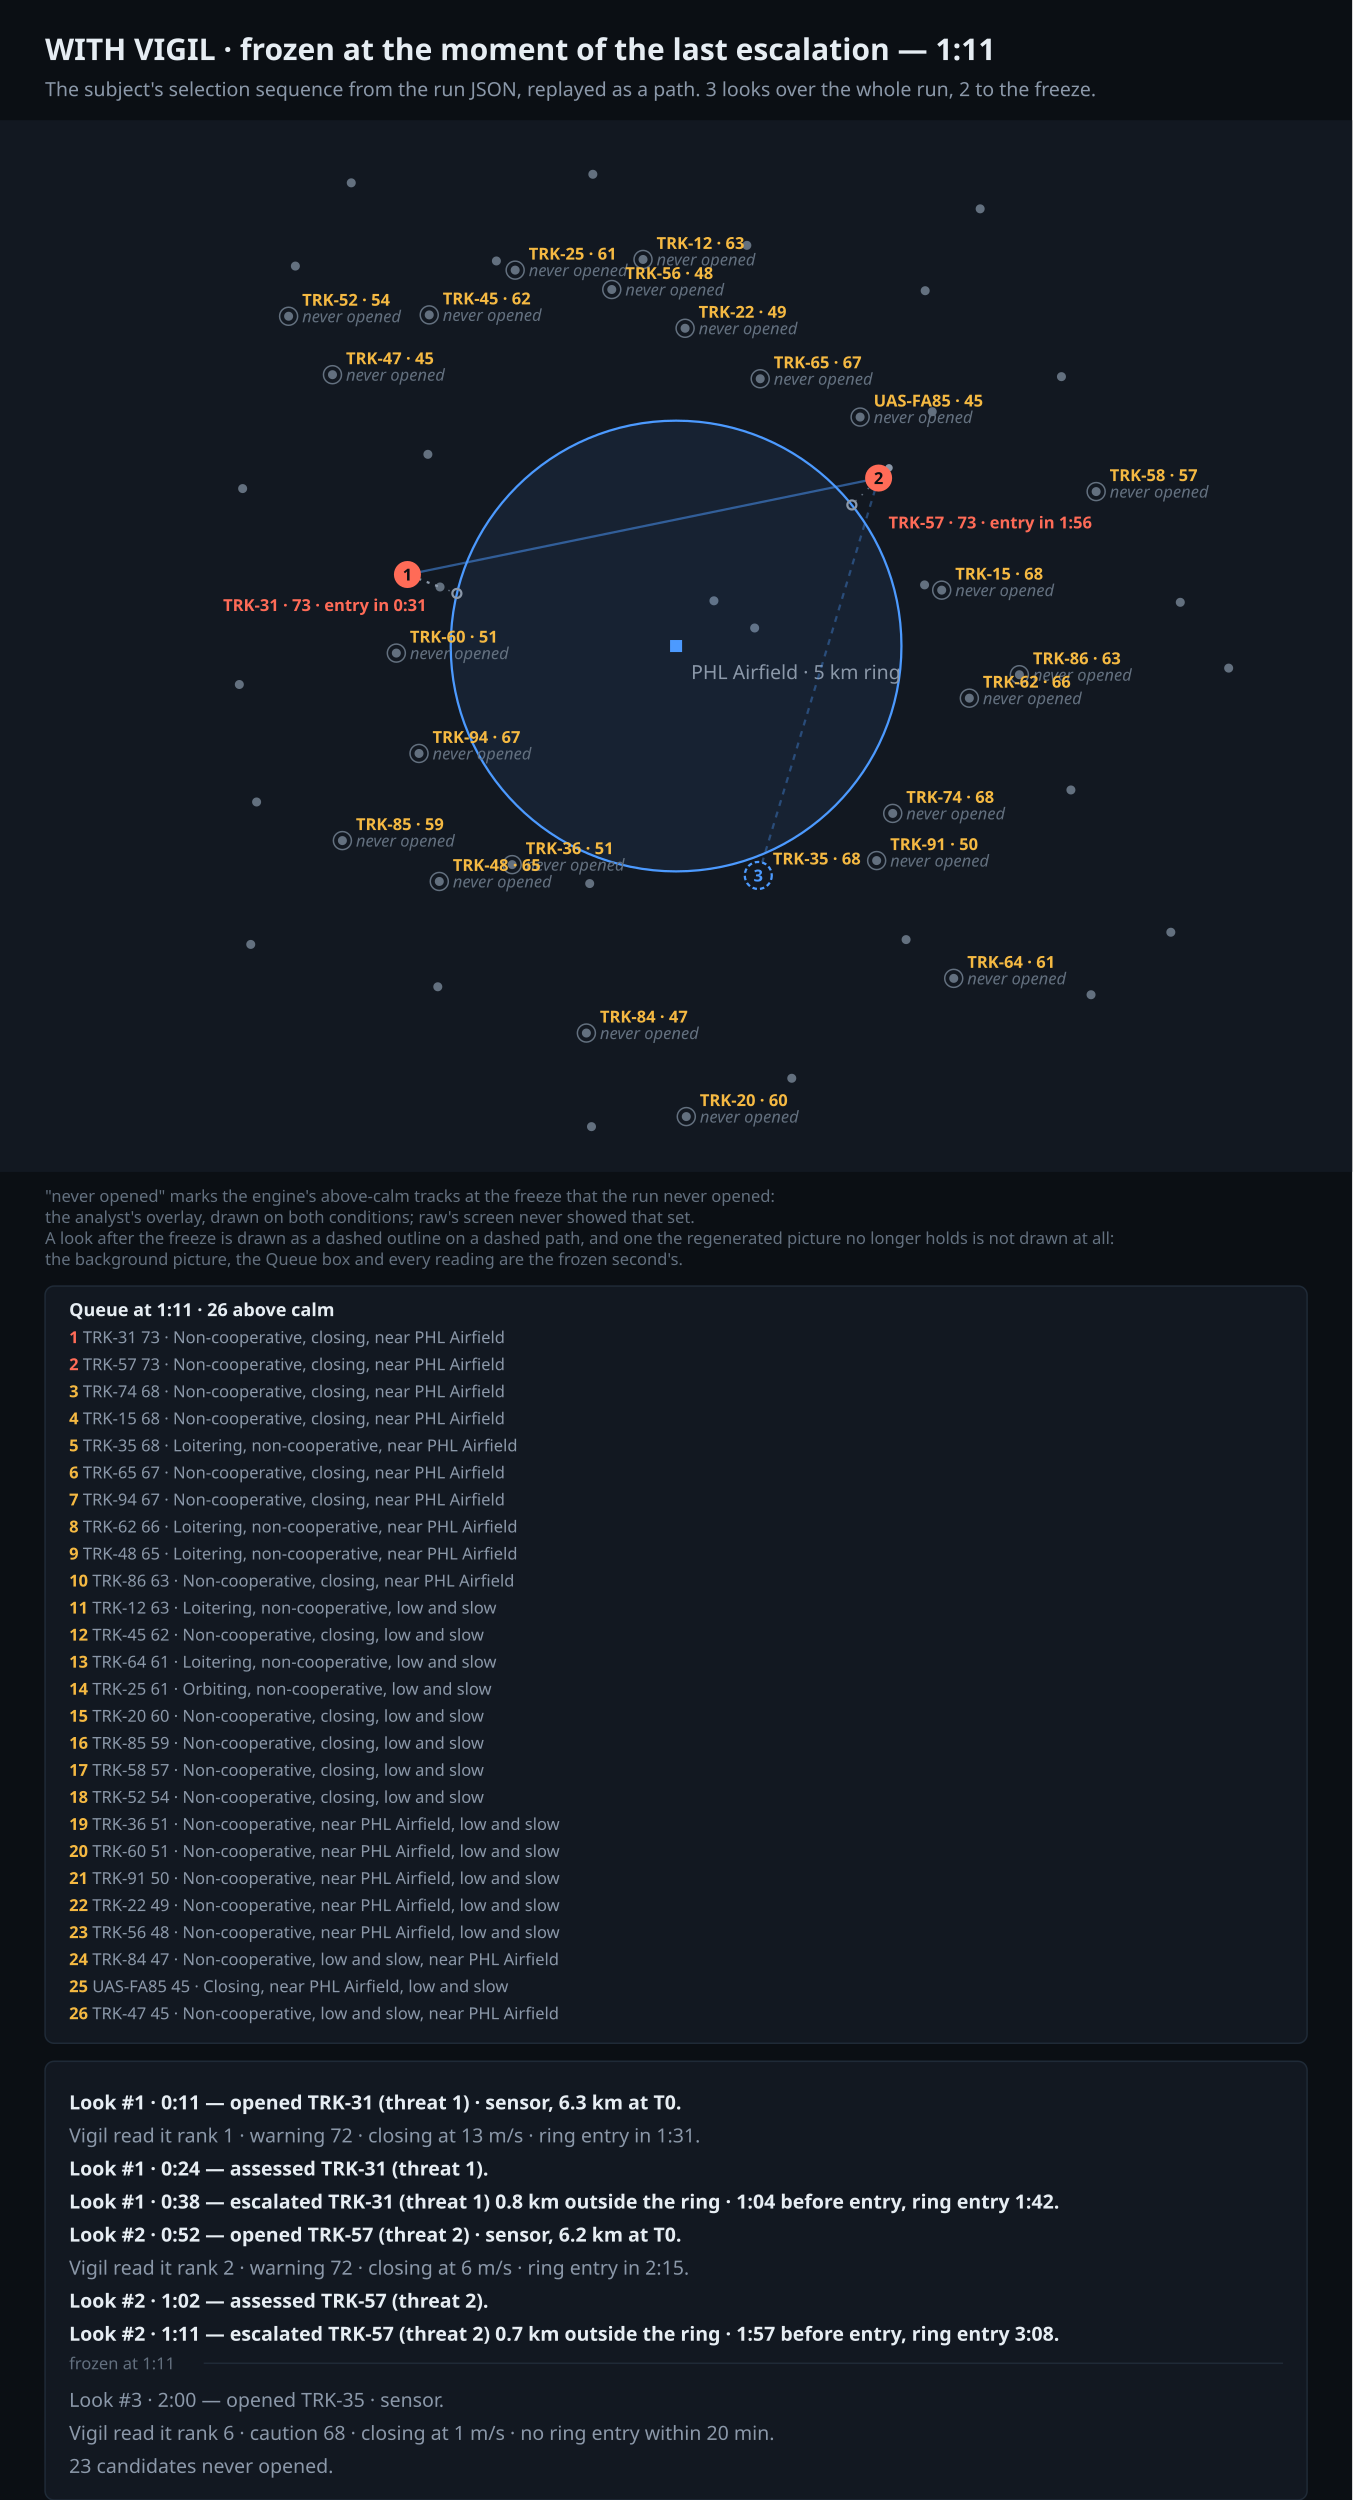
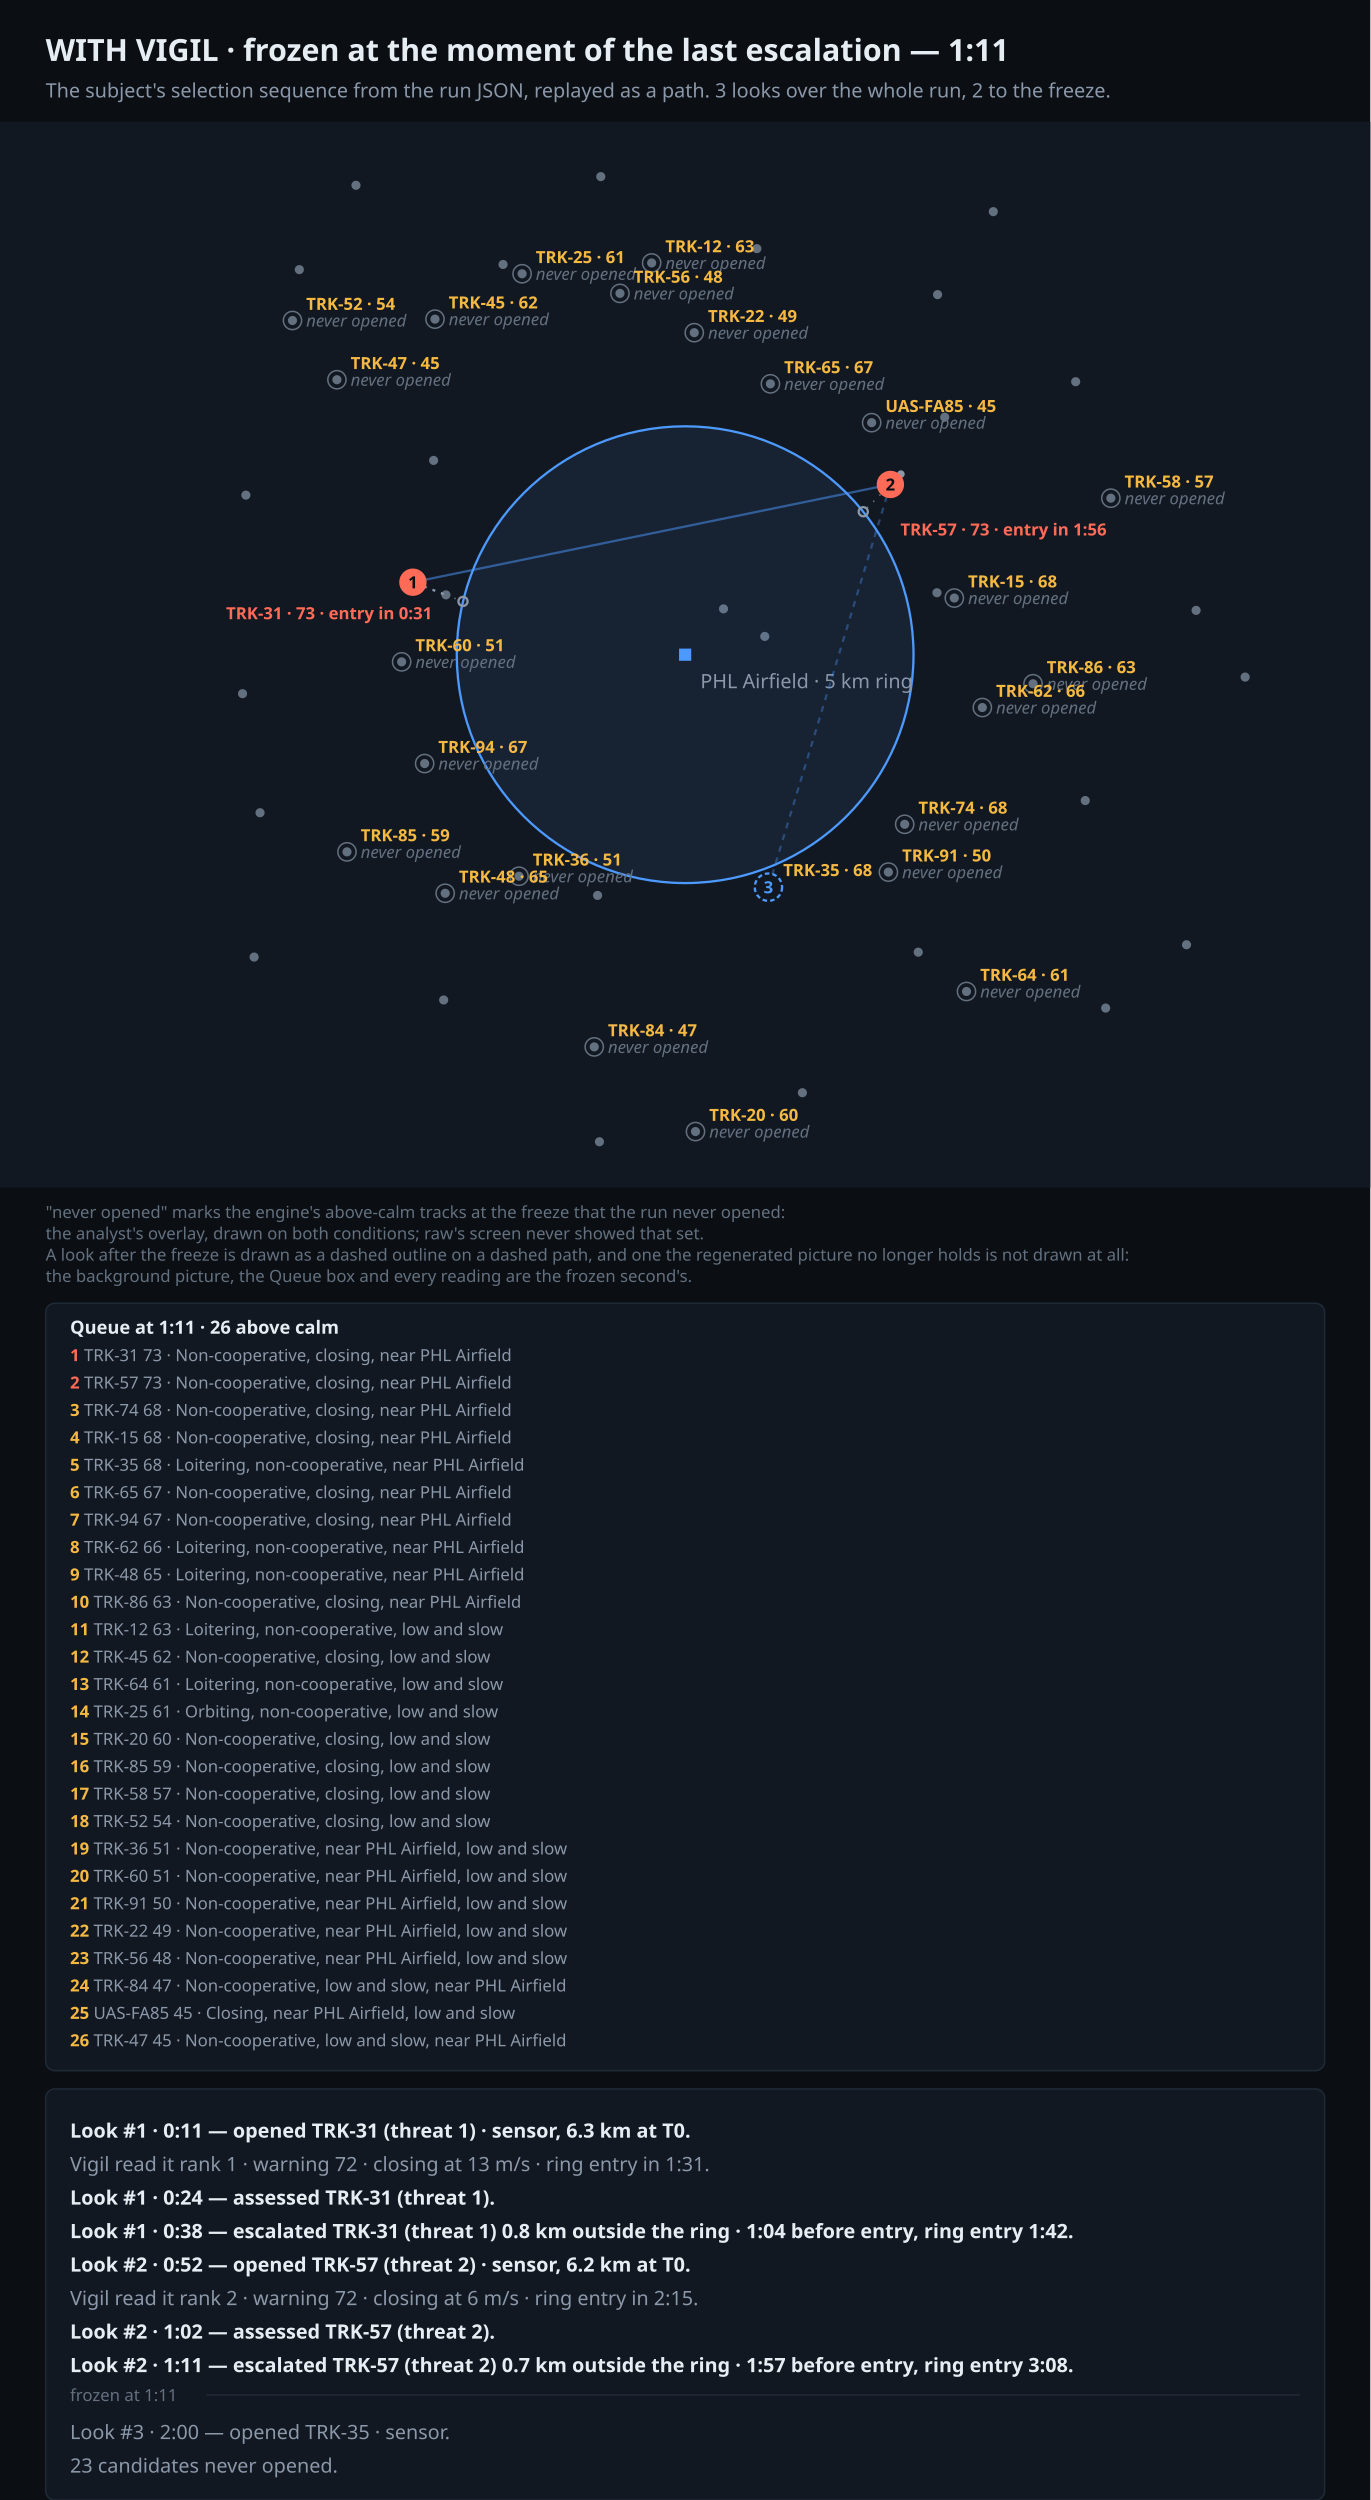
- <svg xmlns="http://www.w3.org/2000/svg" width="900" height="1664" viewBox="0 0 900 1664" data-subject="S05" data-scenario="03a" data-mode="vigil" data-run="1">
-   <rect width="900" height="1664" fill="#0b0f14" />
+ <svg xmlns="http://www.w3.org/2000/svg" width="900" height="1642" viewBox="0 0 900 1642" data-subject="S05" data-scenario="03a" data-mode="vigil" data-run="1">
+   <rect width="900" height="1642" fill="#0b0f14" />
  <text x="30" y="40" font-family="system-ui, sans-serif" class="title" font-size="20" font-weight="700" fill="#e6edf3">WITH VIGIL · frozen at the moment of the last escalation — 1:11</text>
  <text x="30" y="64" font-family="system-ui, sans-serif" class="subtitle" font-size="13" fill="#8b98a9">The subject's selection sequence from the run JSON, replayed as a path. 3 looks over the whole run, 2 to the freeze.</text>
  <defs>
    <clipPath id="panel">
      <rect x="0" y="0" width="900" height="700" />
    </clipPath>
  </defs>
  <g class="map" transform="translate(0 80)" clip-path="url(#panel)">
    <rect width="900" height="700" fill="#121821" />
    <circle class="track" data-id="adsb-a33716" cx="502.3" cy="338" r="3" fill="#63707f" />
    <circle class="track" data-id="adsb-a3b796" cx="170.8" cy="453.8" r="3" fill="#63707f" />
    <circle class="track" data-id="adsb-a43667" cx="475.2" cy="319.9" r="3" fill="#63707f" />
    <circle class="track" data-id="adsb-a7c7f2" cx="817.8" cy="364.7" r="3" fill="#63707f" />
    <circle class="track" data-id="adsb-a8021b" cx="615.4" cy="309.3" r="3" fill="#63707f" />
    <circle class="track" data-id="adsb-aa08fb" cx="652.4" cy="59" r="3" fill="#63707f" />
    <circle class="track" data-id="inject-100" cx="392.5" cy="508.1" r="3" fill="#63707f" />
    <circle class="track" data-id="inject-103" cx="497.1" cy="83.3" r="3" fill="#63707f" />
    <circle class="track" data-id="inject-104" cx="615.8" cy="113.5" r="3" fill="#63707f" />
    <circle class="track" data-id="inject-105" cx="706.5" cy="170.7" r="3" fill="#63707f" />
    <circle class="track" data-id="inject-106" cx="785.6" cy="320.9" r="3" fill="#63707f" />
    <circle class="track" data-id="inject-107" cx="712.8" cy="445.8" r="3" fill="#63707f" />
    <circle class="track" data-id="inject-108" cx="726.2" cy="582.1" r="3" fill="#63707f" />
    <circle class="track" data-id="inject-109" cx="527" cy="637.7" r="3" fill="#63707f" />
    <circle class="track" data-id="inject-110" cx="393.7" cy="669.9" r="3" fill="#63707f" />
    <circle class="track" data-id="inject-111" cx="291.4" cy="576.8" r="3" fill="#63707f" />
    <circle class="track" data-id="inject-112" cx="166.9" cy="548.6" r="3" fill="#63707f" />
    <circle class="track" data-id="inject-113" cx="159.3" cy="375.6" r="3" fill="#63707f" />
    <circle class="track" data-id="inject-114" cx="161.5" cy="245.2" r="3" fill="#63707f" />
    <circle class="track" data-id="inject-115" cx="196.6" cy="97.1" r="3" fill="#63707f" />
    <circle class="track" data-id="inject-116" cx="330.4" cy="93.7" r="3" fill="#63707f" />
    <circle class="track" data-id="inject-117" cx="394.6" cy="36" r="3" fill="#63707f" />
    <circle class="track" data-id="inject-118" cx="284.8" cy="222.4" r="3" fill="#63707f" />
    <circle class="track" data-id="inject-119" cx="779.3" cy="540.5" r="3" fill="#63707f" />
    <circle class="track" data-id="inject-12" cx="428" cy="92.7" r="3" fill="#63707f" />
    <circle class="track" data-id="inject-120" cx="572.5" cy="197.6" r="3" fill="#63707f" />
    <circle class="track" data-id="inject-121" cx="603.1" cy="545.4" r="3" fill="#63707f" />
    <circle class="track" data-id="inject-122" cx="233.8" cy="41.7" r="3" fill="#63707f" />
    <circle class="track" data-id="inject-123" cx="620.5" cy="194" r="3" fill="#63707f" />
    <circle class="track" data-id="inject-15" cx="626.8" cy="312.8" r="3" fill="#63707f" />
    <circle class="track" data-id="inject-20" cx="456.8" cy="663.2" r="3" fill="#63707f" />
    <circle class="track" data-id="inject-22" cx="456" cy="138.5" r="3" fill="#63707f" />
    <circle class="track" data-id="inject-25" cx="342.9" cy="99.8" r="3" fill="#63707f" />
    <circle class="track" data-id="inject-31" cx="292.9" cy="310.7" r="3" fill="#63707f" />
    <circle class="track" data-id="inject-35" cx="505.4" cy="502.4" r="3" fill="#63707f" />
    <circle class="track" data-id="inject-36" cx="340.9" cy="495.5" r="3" fill="#63707f" />
    <circle class="track" data-id="inject-45" cx="285.7" cy="129.6" r="3" fill="#63707f" />
    <circle class="track" data-id="inject-47" cx="221.3" cy="169.4" r="3" fill="#63707f" />
    <circle class="track" data-id="inject-48" cx="292.4" cy="506.7" r="3" fill="#63707f" />
    <circle class="track" data-id="inject-52" cx="192.1" cy="130.5" r="3" fill="#63707f" />
    <circle class="track" data-id="inject-56" cx="407.2" cy="112.7" r="3" fill="#63707f" />
    <circle class="track" data-id="inject-57" cx="582.4" cy="240.7" r="3" fill="#63707f" />
    <circle class="track" data-id="inject-58" cx="729.6" cy="247.2" r="3" fill="#63707f" />
    <circle class="track" data-id="inject-60" cx="263.8" cy="354.7" r="3" fill="#63707f" />
    <circle class="track" data-id="inject-62" cx="645.2" cy="384.7" r="3" fill="#63707f" />
    <circle class="track" data-id="inject-64" cx="634.8" cy="571.2" r="3" fill="#63707f" />
    <circle class="track" data-id="inject-65" cx="506" cy="172.1" r="3" fill="#63707f" />
    <circle class="track" data-id="inject-74" cx="594.2" cy="461.4" r="3" fill="#63707f" />
    <circle class="track" data-id="inject-84" cx="390.3" cy="607.6" r="3" fill="#63707f" />
    <circle class="track" data-id="inject-85" cx="227.9" cy="479.5" r="3" fill="#63707f" />
    <circle class="track" data-id="inject-86" cx="678.5" cy="369.1" r="3" fill="#63707f" />
    <circle class="track" data-id="inject-91" cx="583.5" cy="492.8" r="3" fill="#63707f" />
    <circle class="track" data-id="inject-94" cx="278.9" cy="421.5" r="3" fill="#63707f" />
    <circle class="ring" cx="450" cy="350" r="150" fill="#4c9aff" fill-opacity="0.08" stroke="#4c9aff" stroke-width="1.5" />
    <rect x="446" y="346" width="8" height="8" fill="#4c9aff" />
    <text x="460" y="372" font-family="system-ui, sans-serif" font-size="13" fill="#8b98a9">PHL Airfield · 5 km ring</text>
    <polyline points="267.3,300.9 267.6,301.1 268,301.2 268.3,301.3 268.7,301.5 269.1,301.6 269.4,301.7 269.8,301.9 270.1,302 270.5,302.2 270.9,302.3 271.2,302.4 271.6,302.6 271.9,302.7 272.3,302.8 272.7,303 273,303.1 273.4,303.3 273.8,303.4 274.1,303.5 274.5,303.7 274.8,303.8 275.2,304 275.6,304.1 275.9,304.2 276.3,304.4 276.6,304.5 277,304.6 277.4,304.8 277.7,304.9 278.1,305.1 278.5,305.2 278.8,305.3 279.2,305.5 279.5,305.6 279.9,305.8 280.2,305.9 280.6,306.1 281,306.2 281.3,306.3 281.7,306.5 282,306.6 282.4,306.7 282.8,306.9 283.1,307 283.5,307.2 283.9,307.3 284.2,307.4 284.6,307.6 284.9,307.7 285.3,307.8 285.7,308 286,308.1 286.4,308.3 286.7,308.4 287.1,308.5 287.5,308.7 287.8,308.8 288.2,309 288.6,309.1 288.9,309.2 289.3,309.4 289.6,309.5 290,309.6 290.3,309.8 290.7,309.9 291.1,310.1 291.4,310.2 291.8,310.3 292.1,310.5 292.5,310.6 292.9,310.7" fill="none" class="trail" data-id="inject-31" stroke="#8b98a9" stroke-width="1.5" stroke-dasharray="2 4" />
    <polyline points="292.9,310.7 293.2,310.9 293.6,311 294,311.2 294.3,311.3 294.7,311.4 295,311.6 295.4,311.7 295.8,311.8 296.1,312 296.5,312.1 296.8,312.3 297.2,312.4 297.6,312.5 297.9,312.7 298.3,312.8 298.7,313 299,313.1 299.4,313.2 299.7,313.4 300.1,313.5 300.4,313.6 300.8,313.8 301.2,313.9 301.5,314.1 301.9,314.2 302.3,314.3 302.6,314.5 303,314.6 303.3,314.7 303.7,314.9 304.1,315" fill="none" class="trail-ahead" data-id="inject-31" stroke="#63707f" stroke-width="1" stroke-dasharray="1 5" />
    <circle class="trail-first" data-id="inject-31" cx="267.3" cy="300.9" r="2.5" fill="#8b98a9" />
    <circle class="entry" data-id="inject-31" cx="304.1" cy="315" r="3" fill="none" stroke="#8b98a9" stroke-width="1.5" />
    <polyline points="591.7,231.4 591.5,231.5 591.4,231.7 591.3,231.8 591.1,231.9 591,232.1 590.9,232.2 590.7,232.3 590.6,232.4 590.5,232.6 590.4,232.7 590.2,232.8 590.1,233 590,233.1 589.8,233.2 589.7,233.4 589.6,233.5 589.4,233.6 589.3,233.8 589.2,233.9 589,234 588.9,234.1 588.8,234.3 588.7,234.4 588.5,234.6 588.4,234.7 588.3,234.8 588.1,235 588,235.1 587.9,235.2 587.7,235.4 587.6,235.5 587.5,235.6 587.3,235.7 587.2,235.9 587.1,236 586.9,236.1 586.8,236.3 586.7,236.4 586.6,236.5 586.4,236.7 586.3,236.8 586.2,236.9 586,237.1 585.9,237.2 585.8,237.3 585.6,237.4 585.5,237.6 585.4,237.7 585.2,237.8 585.1,238 585,238.1 584.8,238.2 584.7,238.4 584.6,238.5 584.5,238.6 584.3,238.8 584.2,238.9 584,239 583.9,239.1 583.8,239.3 583.7,239.4 583.5,239.5 583.4,239.7 583.3,239.8 583.2,239.9 583,240.1 582.9,240.2 582.7,240.3 582.6,240.5 582.5,240.6 582.4,240.7" fill="none" class="trail" data-id="inject-57" stroke="#8b98a9" stroke-width="1.5" stroke-dasharray="2 4" />
    <polyline points="582.4,240.7 582.2,240.9 582.1,241 581.9,241.1 581.8,241.2 581.7,241.4 581.6,241.5 581.4,241.6 581.3,241.8 581.2,241.9 581,242 580.9,242.2 580.8,242.3 580.6,242.4 580.5,242.6 580.4,242.7 580.3,242.8 580.1,242.9 580,243.1 579.9,243.2 579.7,243.3 579.6,243.5 579.5,243.6 579.3,243.7 579.2,243.9 579.1,244 578.9,244.1 578.8,244.3 578.7,244.4 578.5,244.5 578.4,244.6 578.3,244.8 578.2,244.9 578,245 577.9,245.2 577.8,245.3 577.6,245.4 577.5,245.6 577.4,245.7 577.2,245.8 577.1,246 577,246.1 576.8,246.2 576.7,246.3 576.6,246.5 576.4,246.6 576.3,246.7 576.2,246.9 576.1,247 575.9,247.1 575.8,247.3 575.7,247.4 575.5,247.5 575.4,247.7 575.3,247.8 575.1,247.9 575,248 574.9,248.2 574.7,248.3 574.6,248.4 574.5,248.6 574.4,248.7 574.2,248.8 574.1,249 573.9,249.1 573.8,249.2 573.7,249.4 573.6,249.5 573.4,249.6 573.3,249.7 573.2,249.9 573,250 572.9,250.1 572.8,250.3 572.6,250.4 572.5,250.5 572.4,250.7 572.3,250.8 572.1,250.9 572,251.1 571.8,251.2 571.7,251.3 571.6,251.4 571.5,251.6 571.3,251.7 571.2,251.8 571.1,252 570.9,252.1 570.8,252.2 570.7,252.4 570.5,252.5 570.4,252.7 570.3,252.8 570.2,252.9 570,253 569.9,253.2 569.7,253.3 569.6,253.4 569.5,253.6 569.4,253.7 569.2,253.8 569.1,254 569,254.1 568.8,254.2 568.7,254.4 568.6,254.5 568.4,254.6 568.3,254.7 568.2,254.9 568.1,255 567.9,255.1 567.8,255.3 567.6,255.4 567.5,255.5 567.4,255.7 567.3,255.8 567.1,255.9 567,256.1" fill="none" class="trail-ahead" data-id="inject-57" stroke="#63707f" stroke-width="1" stroke-dasharray="1 5" />
    <circle class="trail-first" data-id="inject-57" cx="591.7" cy="231.4" r="2.5" fill="#8b98a9" />
    <circle class="entry" data-id="inject-57" cx="567" cy="256.1" r="3" fill="none" stroke="#8b98a9" stroke-width="1.5" />
    <circle class="never-opened" data-id="inject-74" cx="594.2" cy="461.4" r="6" fill="none" stroke="#63707f" stroke-width="1" />
    <text x="603.2" y="465.4" font-family="system-ui, sans-serif" font-size="11" font-style="italic" fill="#63707f">never opened</text>
    <circle class="never-opened" data-id="inject-15" cx="626.8" cy="312.8" r="6" fill="none" stroke="#63707f" stroke-width="1" />
    <text x="635.8" y="316.8" font-family="system-ui, sans-serif" font-size="11" font-style="italic" fill="#63707f">never opened</text>
    <circle class="never-opened" data-id="inject-65" cx="506" cy="172.1" r="6" fill="none" stroke="#63707f" stroke-width="1" />
    <text x="515" y="176.1" font-family="system-ui, sans-serif" font-size="11" font-style="italic" fill="#63707f">never opened</text>
    <circle class="never-opened" data-id="inject-94" cx="278.9" cy="421.5" r="6" fill="none" stroke="#63707f" stroke-width="1" />
    <text x="287.9" y="425.5" font-family="system-ui, sans-serif" font-size="11" font-style="italic" fill="#63707f">never opened</text>
    <circle class="never-opened" data-id="inject-62" cx="645.2" cy="384.7" r="6" fill="none" stroke="#63707f" stroke-width="1" />
    <text x="654.2" y="388.7" font-family="system-ui, sans-serif" font-size="11" font-style="italic" fill="#63707f">never opened</text>
    <circle class="never-opened" data-id="inject-48" cx="292.4" cy="506.7" r="6" fill="none" stroke="#63707f" stroke-width="1" />
    <text x="301.4" y="510.7" font-family="system-ui, sans-serif" font-size="11" font-style="italic" fill="#63707f">never opened</text>
    <circle class="never-opened" data-id="inject-86" cx="678.5" cy="369.1" r="6" fill="none" stroke="#63707f" stroke-width="1" />
    <text x="687.5" y="373.1" font-family="system-ui, sans-serif" font-size="11" font-style="italic" fill="#63707f">never opened</text>
    <circle class="never-opened" data-id="inject-12" cx="428" cy="92.7" r="6" fill="none" stroke="#63707f" stroke-width="1" />
    <text x="437" y="96.7" font-family="system-ui, sans-serif" font-size="11" font-style="italic" fill="#63707f">never opened</text>
    <circle class="never-opened" data-id="inject-45" cx="285.7" cy="129.6" r="6" fill="none" stroke="#63707f" stroke-width="1" />
    <text x="294.7" y="133.6" font-family="system-ui, sans-serif" font-size="11" font-style="italic" fill="#63707f">never opened</text>
    <circle class="never-opened" data-id="inject-64" cx="634.8" cy="571.2" r="6" fill="none" stroke="#63707f" stroke-width="1" />
    <text x="643.8" y="575.2" font-family="system-ui, sans-serif" font-size="11" font-style="italic" fill="#63707f">never opened</text>
    <circle class="never-opened" data-id="inject-25" cx="342.9" cy="99.8" r="6" fill="none" stroke="#63707f" stroke-width="1" />
    <text x="351.9" y="103.8" font-family="system-ui, sans-serif" font-size="11" font-style="italic" fill="#63707f">never opened</text>
    <circle class="never-opened" data-id="inject-20" cx="456.8" cy="663.2" r="6" fill="none" stroke="#63707f" stroke-width="1" />
    <text x="465.8" y="667.2" font-family="system-ui, sans-serif" font-size="11" font-style="italic" fill="#63707f">never opened</text>
    <circle class="never-opened" data-id="inject-85" cx="227.9" cy="479.5" r="6" fill="none" stroke="#63707f" stroke-width="1" />
    <text x="236.9" y="483.5" font-family="system-ui, sans-serif" font-size="11" font-style="italic" fill="#63707f">never opened</text>
    <circle class="never-opened" data-id="inject-58" cx="729.6" cy="247.2" r="6" fill="none" stroke="#63707f" stroke-width="1" />
    <text x="738.6" y="251.2" font-family="system-ui, sans-serif" font-size="11" font-style="italic" fill="#63707f">never opened</text>
    <circle class="never-opened" data-id="inject-52" cx="192.1" cy="130.5" r="6" fill="none" stroke="#63707f" stroke-width="1" />
    <text x="201.1" y="134.5" font-family="system-ui, sans-serif" font-size="11" font-style="italic" fill="#63707f">never opened</text>
    <circle class="never-opened" data-id="inject-36" cx="340.9" cy="495.5" r="6" fill="none" stroke="#63707f" stroke-width="1" />
    <text x="349.9" y="499.5" font-family="system-ui, sans-serif" font-size="11" font-style="italic" fill="#63707f">never opened</text>
    <circle class="never-opened" data-id="inject-60" cx="263.8" cy="354.7" r="6" fill="none" stroke="#63707f" stroke-width="1" />
    <text x="272.8" y="358.7" font-family="system-ui, sans-serif" font-size="11" font-style="italic" fill="#63707f">never opened</text>
    <circle class="never-opened" data-id="inject-91" cx="583.5" cy="492.8" r="6" fill="none" stroke="#63707f" stroke-width="1" />
    <text x="592.5" y="496.8" font-family="system-ui, sans-serif" font-size="11" font-style="italic" fill="#63707f">never opened</text>
    <circle class="never-opened" data-id="inject-22" cx="456" cy="138.5" r="6" fill="none" stroke="#63707f" stroke-width="1" />
    <text x="465" y="142.5" font-family="system-ui, sans-serif" font-size="11" font-style="italic" fill="#63707f">never opened</text>
    <circle class="never-opened" data-id="inject-56" cx="407.2" cy="112.7" r="6" fill="none" stroke="#63707f" stroke-width="1" />
    <text x="416.2" y="116.7" font-family="system-ui, sans-serif" font-size="11" font-style="italic" fill="#63707f">never opened</text>
    <circle class="never-opened" data-id="inject-84" cx="390.3" cy="607.6" r="6" fill="none" stroke="#63707f" stroke-width="1" />
    <text x="399.3" y="611.6" font-family="system-ui, sans-serif" font-size="11" font-style="italic" fill="#63707f">never opened</text>
    <circle class="never-opened" data-id="inject-120" cx="572.5" cy="197.6" r="6" fill="none" stroke="#63707f" stroke-width="1" />
    <text x="581.5" y="201.6" font-family="system-ui, sans-serif" font-size="11" font-style="italic" fill="#63707f">never opened</text>
    <circle class="never-opened" data-id="inject-47" cx="221.3" cy="169.4" r="6" fill="none" stroke="#63707f" stroke-width="1" />
    <text x="230.3" y="173.4" font-family="system-ui, sans-serif" font-size="11" font-style="italic" fill="#63707f">never opened</text>
    <polyline points="271.2,302.4 584.8,238.2" fill="none" class="path" stroke="#4c9aff" stroke-opacity="0.5" stroke-width="1.5" />
    <polyline points="584.8,238.2 504.7,502.7" fill="none" class="path-late" stroke="#4c9aff" stroke-opacity="0.35" stroke-width="1.5" stroke-dasharray="4 4" />
    <circle class="hop" data-k="1" data-id="inject-31" data-t="11" cx="271.2" cy="302.4" r="9" fill="#ff6b57" />
    <text x="271.2" y="306.4" font-family="system-ui, sans-serif" font-size="11" font-weight="700" text-anchor="middle" fill="#0b0f14">1</text>
    <circle class="hop" data-k="2" data-id="inject-57" data-t="52" cx="584.8" cy="238.2" r="9" fill="#ff6b57" />
    <text x="584.8" y="242.2" font-family="system-ui, sans-serif" font-size="11" font-weight="700" text-anchor="middle" fill="#0b0f14">2</text>
    <circle class="hop-late" data-k="3" data-id="inject-35" data-t="120" cx="504.7" cy="502.7" r="9" fill="#121821" stroke="#4c9aff" stroke-width="1.5" stroke-dasharray="3 2" />
    <text x="504.7" y="506.7" font-family="system-ui, sans-serif" font-size="11" font-weight="700" text-anchor="middle" fill="#4c9aff">3</text>
    <text x="603.2" y="454.4" font-family="system-ui, sans-serif" class="vigil-label" data-id="inject-74" font-size="11" font-weight="600" fill="#f5b942">TRK-74 · 68</text>
    <text x="635.8" y="305.8" font-family="system-ui, sans-serif" class="vigil-label" data-id="inject-15" font-size="11" font-weight="600" fill="#f5b942">TRK-15 · 68</text>
    <text x="514.4" y="495.4" font-family="system-ui, sans-serif" class="vigil-label" data-id="inject-35" font-size="11" font-weight="600" fill="#f5b942">TRK-35 · 68</text>
    <text x="515" y="165.1" font-family="system-ui, sans-serif" class="vigil-label" data-id="inject-65" font-size="11" font-weight="600" fill="#f5b942">TRK-65 · 67</text>
    <text x="287.9" y="414.5" font-family="system-ui, sans-serif" class="vigil-label" data-id="inject-94" font-size="11" font-weight="600" fill="#f5b942">TRK-94 · 67</text>
    <text x="654.2" y="377.7" font-family="system-ui, sans-serif" class="vigil-label" data-id="inject-62" font-size="11" font-weight="600" fill="#f5b942">TRK-62 · 66</text>
    <text x="301.4" y="499.7" font-family="system-ui, sans-serif" class="vigil-label" data-id="inject-48" font-size="11" font-weight="600" fill="#f5b942">TRK-48 · 65</text>
    <text x="687.5" y="362.1" font-family="system-ui, sans-serif" class="vigil-label" data-id="inject-86" font-size="11" font-weight="600" fill="#f5b942">TRK-86 · 63</text>
    <text x="437" y="85.7" font-family="system-ui, sans-serif" class="vigil-label" data-id="inject-12" font-size="11" font-weight="600" fill="#f5b942">TRK-12 · 63</text>
    <text x="294.7" y="122.6" font-family="system-ui, sans-serif" class="vigil-label" data-id="inject-45" font-size="11" font-weight="600" fill="#f5b942">TRK-45 · 62</text>
    <text x="643.8" y="564.2" font-family="system-ui, sans-serif" class="vigil-label" data-id="inject-64" font-size="11" font-weight="600" fill="#f5b942">TRK-64 · 61</text>
    <text x="351.9" y="92.8" font-family="system-ui, sans-serif" class="vigil-label" data-id="inject-25" font-size="11" font-weight="600" fill="#f5b942">TRK-25 · 61</text>
    <text x="465.8" y="656.2" font-family="system-ui, sans-serif" class="vigil-label" data-id="inject-20" font-size="11" font-weight="600" fill="#f5b942">TRK-20 · 60</text>
    <text x="236.9" y="472.5" font-family="system-ui, sans-serif" class="vigil-label" data-id="inject-85" font-size="11" font-weight="600" fill="#f5b942">TRK-85 · 59</text>
    <text x="738.6" y="240.2" font-family="system-ui, sans-serif" class="vigil-label" data-id="inject-58" font-size="11" font-weight="600" fill="#f5b942">TRK-58 · 57</text>
    <text x="201.1" y="123.5" font-family="system-ui, sans-serif" class="vigil-label" data-id="inject-52" font-size="11" font-weight="600" fill="#f5b942">TRK-52 · 54</text>
    <text x="349.9" y="488.5" font-family="system-ui, sans-serif" class="vigil-label" data-id="inject-36" font-size="11" font-weight="600" fill="#f5b942">TRK-36 · 51</text>
    <text x="272.8" y="347.7" font-family="system-ui, sans-serif" class="vigil-label" data-id="inject-60" font-size="11" font-weight="600" fill="#f5b942">TRK-60 · 51</text>
    <text x="592.5" y="485.8" font-family="system-ui, sans-serif" class="vigil-label" data-id="inject-91" font-size="11" font-weight="600" fill="#f5b942">TRK-91 · 50</text>
    <text x="465" y="131.5" font-family="system-ui, sans-serif" class="vigil-label" data-id="inject-22" font-size="11" font-weight="600" fill="#f5b942">TRK-22 · 49</text>
    <text x="416.2" y="105.7" font-family="system-ui, sans-serif" class="vigil-label" data-id="inject-56" font-size="11" font-weight="600" fill="#f5b942">TRK-56 · 48</text>
    <text x="399.3" y="600.6" font-family="system-ui, sans-serif" class="vigil-label" data-id="inject-84" font-size="11" font-weight="600" fill="#f5b942">TRK-84 · 47</text>
    <text x="581.5" y="190.6" font-family="system-ui, sans-serif" class="vigil-label" data-id="inject-120" font-size="11" font-weight="600" fill="#f5b942">UAS-FA85 · 45</text>
    <text x="230.3" y="162.4" font-family="system-ui, sans-serif" class="vigil-label" data-id="inject-47" font-size="11" font-weight="600" fill="#f5b942">TRK-47 · 45</text>
    <text x="283.9" y="326.7" font-family="system-ui, sans-serif" class="vigil-threat-label" data-id="inject-31" font-size="11" font-weight="600" text-anchor="end" fill="#ff6b57">TRK-31 · 73 · entry in 0:31</text>
    <text x="591.4" y="271.7" font-family="system-ui, sans-serif" class="vigil-threat-label" data-id="inject-57" font-size="11" font-weight="600" fill="#ff6b57">TRK-57 · 73 · entry in 1:56</text>
  </g>
  <text x="30" y="800" font-family="system-ui, sans-serif" class="footnote" font-size="11" fill="#63707f">"never opened" marks the engine's above-calm tracks at the freeze that the run never opened:</text>
  <text x="30" y="814" font-family="system-ui, sans-serif" class="footnote" font-size="11" fill="#63707f">the analyst's overlay, drawn on both conditions; raw's screen never showed that set.</text>
  <text x="30" y="828" font-family="system-ui, sans-serif" class="footnote" font-size="11" fill="#63707f">A look after the freeze is drawn as a dashed outline on a dashed path, and one the regenerated picture no longer holds is not drawn at all:</text>
  <text x="30" y="842" font-family="system-ui, sans-serif" class="footnote" font-size="11" fill="#63707f">the background picture, the Queue box and every reading are the frozen second's.</text>
  <rect class="vigil-queue" x="30" y="856" width="840" height="504" rx="6" fill="#121821" stroke="#1f2a37" />
  <text x="46" y="876" font-family="system-ui, sans-serif" class="vigil-queue-title" font-size="12" font-weight="700" fill="#e6edf3">Queue at 1:11 · 26 above calm</text>
  <text x="46" y="894" font-family="system-ui, sans-serif" class="vigil-queue-line" data-id="inject-31" font-size="11" fill="#8b98a9">
    <tspan font-weight="700" fill="#ff6b57">1</tspan> TRK-31 73 · Non-cooperative, closing, near PHL Airfield</text>
  <text x="46" y="912" font-family="system-ui, sans-serif" class="vigil-queue-line" data-id="inject-57" font-size="11" fill="#8b98a9">
    <tspan font-weight="700" fill="#ff6b57">2</tspan> TRK-57 73 · Non-cooperative, closing, near PHL Airfield</text>
  <text x="46" y="930" font-family="system-ui, sans-serif" class="vigil-queue-line" data-id="inject-74" font-size="11" fill="#8b98a9">
    <tspan font-weight="700" fill="#f5b942">3</tspan> TRK-74 68 · Non-cooperative, closing, near PHL Airfield</text>
  <text x="46" y="948" font-family="system-ui, sans-serif" class="vigil-queue-line" data-id="inject-15" font-size="11" fill="#8b98a9">
    <tspan font-weight="700" fill="#f5b942">4</tspan> TRK-15 68 · Non-cooperative, closing, near PHL Airfield</text>
  <text x="46" y="966" font-family="system-ui, sans-serif" class="vigil-queue-line" data-id="inject-35" font-size="11" fill="#8b98a9">
    <tspan font-weight="700" fill="#f5b942">5</tspan> TRK-35 68 · Loitering, non-cooperative, near PHL Airfield</text>
  <text x="46" y="984" font-family="system-ui, sans-serif" class="vigil-queue-line" data-id="inject-65" font-size="11" fill="#8b98a9">
    <tspan font-weight="700" fill="#f5b942">6</tspan> TRK-65 67 · Non-cooperative, closing, near PHL Airfield</text>
  <text x="46" y="1002" font-family="system-ui, sans-serif" class="vigil-queue-line" data-id="inject-94" font-size="11" fill="#8b98a9">
    <tspan font-weight="700" fill="#f5b942">7</tspan> TRK-94 67 · Non-cooperative, closing, near PHL Airfield</text>
  <text x="46" y="1020" font-family="system-ui, sans-serif" class="vigil-queue-line" data-id="inject-62" font-size="11" fill="#8b98a9">
    <tspan font-weight="700" fill="#f5b942">8</tspan> TRK-62 66 · Loitering, non-cooperative, near PHL Airfield</text>
  <text x="46" y="1038" font-family="system-ui, sans-serif" class="vigil-queue-line" data-id="inject-48" font-size="11" fill="#8b98a9">
    <tspan font-weight="700" fill="#f5b942">9</tspan> TRK-48 65 · Loitering, non-cooperative, near PHL Airfield</text>
  <text x="46" y="1056" font-family="system-ui, sans-serif" class="vigil-queue-line" data-id="inject-86" font-size="11" fill="#8b98a9">
    <tspan font-weight="700" fill="#f5b942">10</tspan> TRK-86 63 · Non-cooperative, closing, near PHL Airfield</text>
  <text x="46" y="1074" font-family="system-ui, sans-serif" class="vigil-queue-line" data-id="inject-12" font-size="11" fill="#8b98a9">
    <tspan font-weight="700" fill="#f5b942">11</tspan> TRK-12 63 · Loitering, non-cooperative, low and slow</text>
  <text x="46" y="1092" font-family="system-ui, sans-serif" class="vigil-queue-line" data-id="inject-45" font-size="11" fill="#8b98a9">
    <tspan font-weight="700" fill="#f5b942">12</tspan> TRK-45 62 · Non-cooperative, closing, low and slow</text>
  <text x="46" y="1110" font-family="system-ui, sans-serif" class="vigil-queue-line" data-id="inject-64" font-size="11" fill="#8b98a9">
    <tspan font-weight="700" fill="#f5b942">13</tspan> TRK-64 61 · Loitering, non-cooperative, low and slow</text>
  <text x="46" y="1128" font-family="system-ui, sans-serif" class="vigil-queue-line" data-id="inject-25" font-size="11" fill="#8b98a9">
    <tspan font-weight="700" fill="#f5b942">14</tspan> TRK-25 61 · Orbiting, non-cooperative, low and slow</text>
  <text x="46" y="1146" font-family="system-ui, sans-serif" class="vigil-queue-line" data-id="inject-20" font-size="11" fill="#8b98a9">
    <tspan font-weight="700" fill="#f5b942">15</tspan> TRK-20 60 · Non-cooperative, closing, low and slow</text>
  <text x="46" y="1164" font-family="system-ui, sans-serif" class="vigil-queue-line" data-id="inject-85" font-size="11" fill="#8b98a9">
    <tspan font-weight="700" fill="#f5b942">16</tspan> TRK-85 59 · Non-cooperative, closing, low and slow</text>
  <text x="46" y="1182" font-family="system-ui, sans-serif" class="vigil-queue-line" data-id="inject-58" font-size="11" fill="#8b98a9">
    <tspan font-weight="700" fill="#f5b942">17</tspan> TRK-58 57 · Non-cooperative, closing, low and slow</text>
  <text x="46" y="1200" font-family="system-ui, sans-serif" class="vigil-queue-line" data-id="inject-52" font-size="11" fill="#8b98a9">
    <tspan font-weight="700" fill="#f5b942">18</tspan> TRK-52 54 · Non-cooperative, closing, low and slow</text>
  <text x="46" y="1218" font-family="system-ui, sans-serif" class="vigil-queue-line" data-id="inject-36" font-size="11" fill="#8b98a9">
    <tspan font-weight="700" fill="#f5b942">19</tspan> TRK-36 51 · Non-cooperative, near PHL Airfield, low and slow</text>
  <text x="46" y="1236" font-family="system-ui, sans-serif" class="vigil-queue-line" data-id="inject-60" font-size="11" fill="#8b98a9">
    <tspan font-weight="700" fill="#f5b942">20</tspan> TRK-60 51 · Non-cooperative, near PHL Airfield, low and slow</text>
  <text x="46" y="1254" font-family="system-ui, sans-serif" class="vigil-queue-line" data-id="inject-91" font-size="11" fill="#8b98a9">
    <tspan font-weight="700" fill="#f5b942">21</tspan> TRK-91 50 · Non-cooperative, near PHL Airfield, low and slow</text>
  <text x="46" y="1272" font-family="system-ui, sans-serif" class="vigil-queue-line" data-id="inject-22" font-size="11" fill="#8b98a9">
    <tspan font-weight="700" fill="#f5b942">22</tspan> TRK-22 49 · Non-cooperative, near PHL Airfield, low and slow</text>
  <text x="46" y="1290" font-family="system-ui, sans-serif" class="vigil-queue-line" data-id="inject-56" font-size="11" fill="#8b98a9">
    <tspan font-weight="700" fill="#f5b942">23</tspan> TRK-56 48 · Non-cooperative, near PHL Airfield, low and slow</text>
  <text x="46" y="1308" font-family="system-ui, sans-serif" class="vigil-queue-line" data-id="inject-84" font-size="11" fill="#8b98a9">
    <tspan font-weight="700" fill="#f5b942">24</tspan> TRK-84 47 · Non-cooperative, low and slow, near PHL Airfield</text>
  <text x="46" y="1326" font-family="system-ui, sans-serif" class="vigil-queue-line" data-id="inject-120" font-size="11" fill="#8b98a9">
    <tspan font-weight="700" fill="#f5b942">25</tspan> UAS-FA85 45 · Closing, near PHL Airfield, low and slow</text>
  <text x="46" y="1344" font-family="system-ui, sans-serif" class="vigil-queue-line" data-id="inject-47" font-size="11" fill="#8b98a9">
    <tspan font-weight="700" fill="#f5b942">26</tspan> TRK-47 45 · Non-cooperative, low and slow, near PHL Airfield</text>
-   <rect x="30" y="1372" width="840" height="292" rx="6" fill="#121821" stroke="#1f2a37" />
+   <rect x="30" y="1372" width="840" height="270" rx="6" fill="#121821" stroke="#1f2a37" />
  <text x="46" y="1404" font-family="system-ui, sans-serif" class="caption" font-size="13" font-weight="600" fill="#e6edf3">Look #1 · 0:11 — opened TRK-31 (threat 1) · sensor, 6.3 km at T0.</text>
  <text x="46" y="1426" font-family="system-ui, sans-serif" class="caption" font-size="13" fill="#8b98a9">Vigil read it rank 1 · warning 72 · closing at 13 m/s · ring entry in 1:31.</text>
  <text x="46" y="1448" font-family="system-ui, sans-serif" class="caption" font-size="13" font-weight="600" fill="#e6edf3">Look #1 · 0:24 — assessed TRK-31 (threat 1).</text>
  <text x="46" y="1470" font-family="system-ui, sans-serif" class="caption" font-size="13" font-weight="600" fill="#e6edf3">Look #1 · 0:38 — escalated TRK-31 (threat 1) 0.8 km outside the ring · 1:04 before entry, ring entry 1:42.</text>
  <text x="46" y="1492" font-family="system-ui, sans-serif" class="caption" font-size="13" font-weight="600" fill="#e6edf3">Look #2 · 0:52 — opened TRK-57 (threat 2) · sensor, 6.2 km at T0.</text>
  <text x="46" y="1514" font-family="system-ui, sans-serif" class="caption" font-size="13" fill="#8b98a9">Vigil read it rank 2 · warning 72 · closing at 6 m/s · ring entry in 2:15.</text>
  <text x="46" y="1536" font-family="system-ui, sans-serif" class="caption" font-size="13" font-weight="600" fill="#e6edf3">Look #2 · 1:02 — assessed TRK-57 (threat 2).</text>
  <text x="46" y="1558" font-family="system-ui, sans-serif" class="caption" font-size="13" font-weight="600" fill="#e6edf3">Look #2 · 1:11 — escalated TRK-57 (threat 2) 0.7 km outside the ring · 1:57 before entry, ring entry 3:08.</text>
  <text x="46" y="1577" font-family="system-ui, sans-serif" class="caption-rule-label" font-size="11" fill="#63707f">frozen at 1:11</text>
  <line class="caption-rule" x1="135.6" y1="1573" x2="854" y2="1573" stroke="#1f2a37" />
  <text x="46" y="1602" font-family="system-ui, sans-serif" class="caption" font-size="13" fill="#8b98a9">Look #3 · 2:00 — opened TRK-35 · sensor.</text>
-   <text x="46" y="1624" font-family="system-ui, sans-serif" class="caption" font-size="13" fill="#8b98a9">Vigil read it rank 6 · caution 68 · closing at 1 m/s · no ring entry within 20 min.</text>
-   <text x="46" y="1646" font-family="system-ui, sans-serif" class="caption" font-size="13" fill="#8b98a9">23 candidates never opened.</text>
+   <text x="46" y="1624" font-family="system-ui, sans-serif" class="caption" font-size="13" fill="#8b98a9">23 candidates never opened.</text>
</svg>
